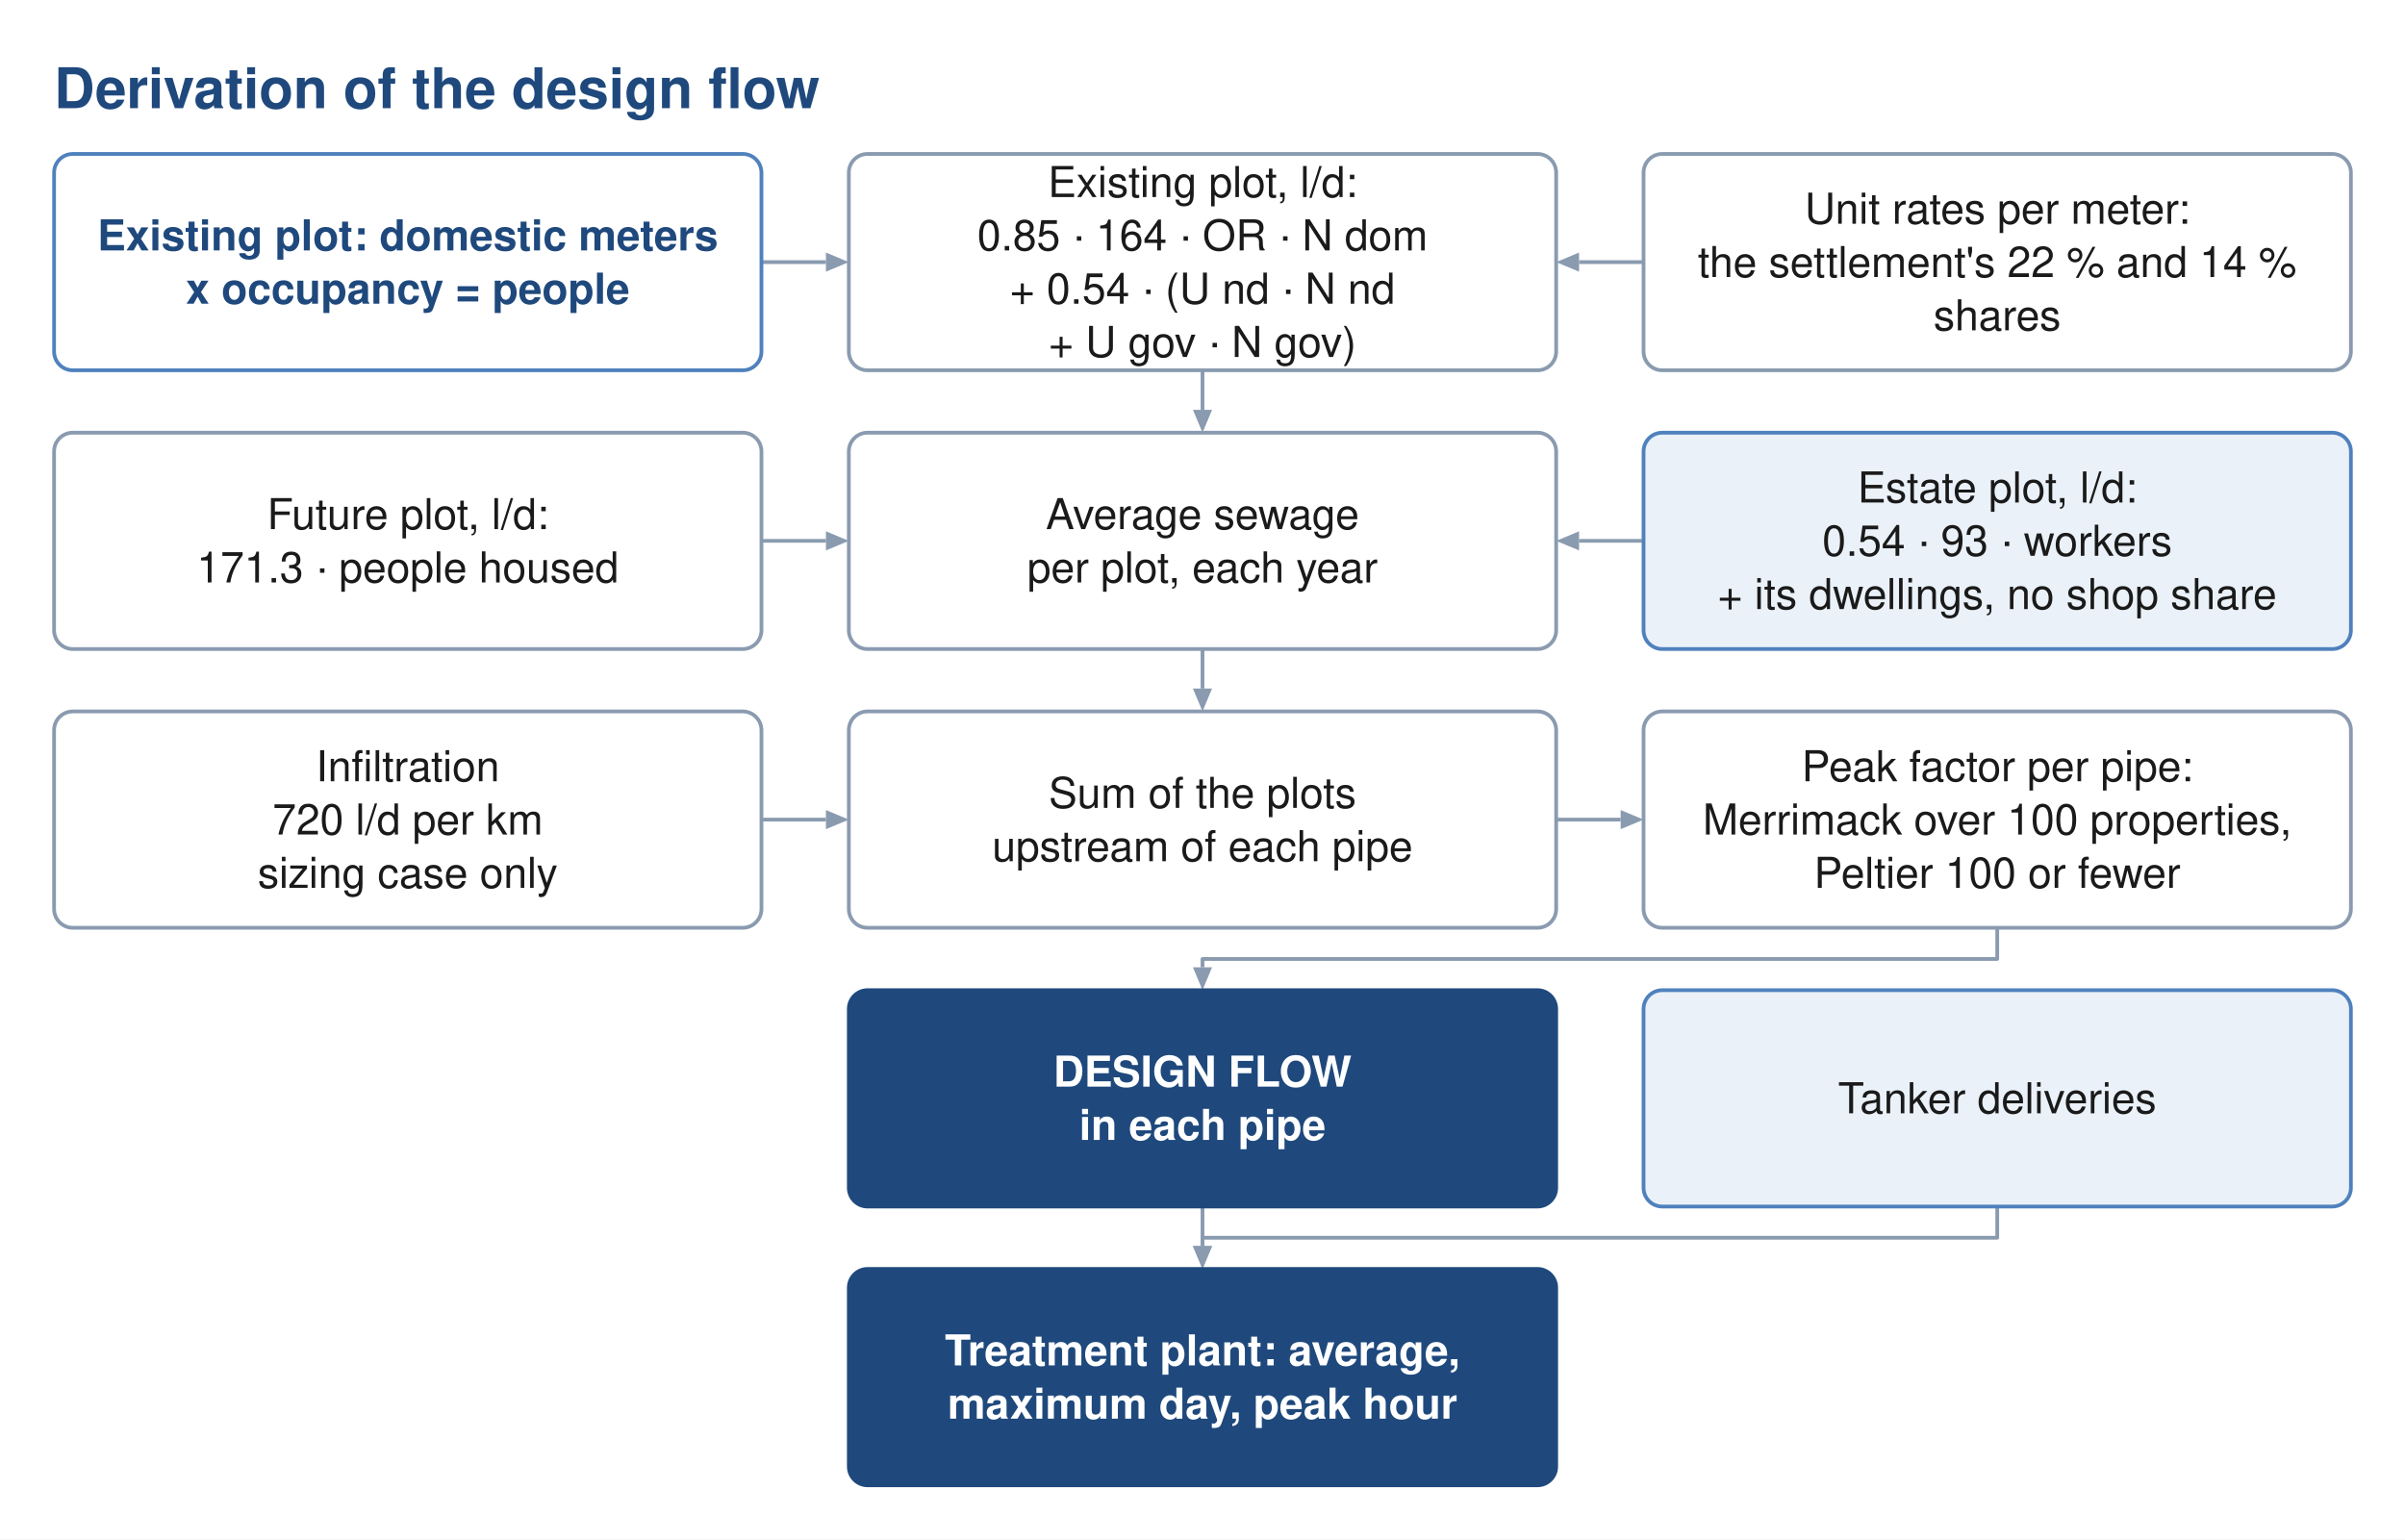
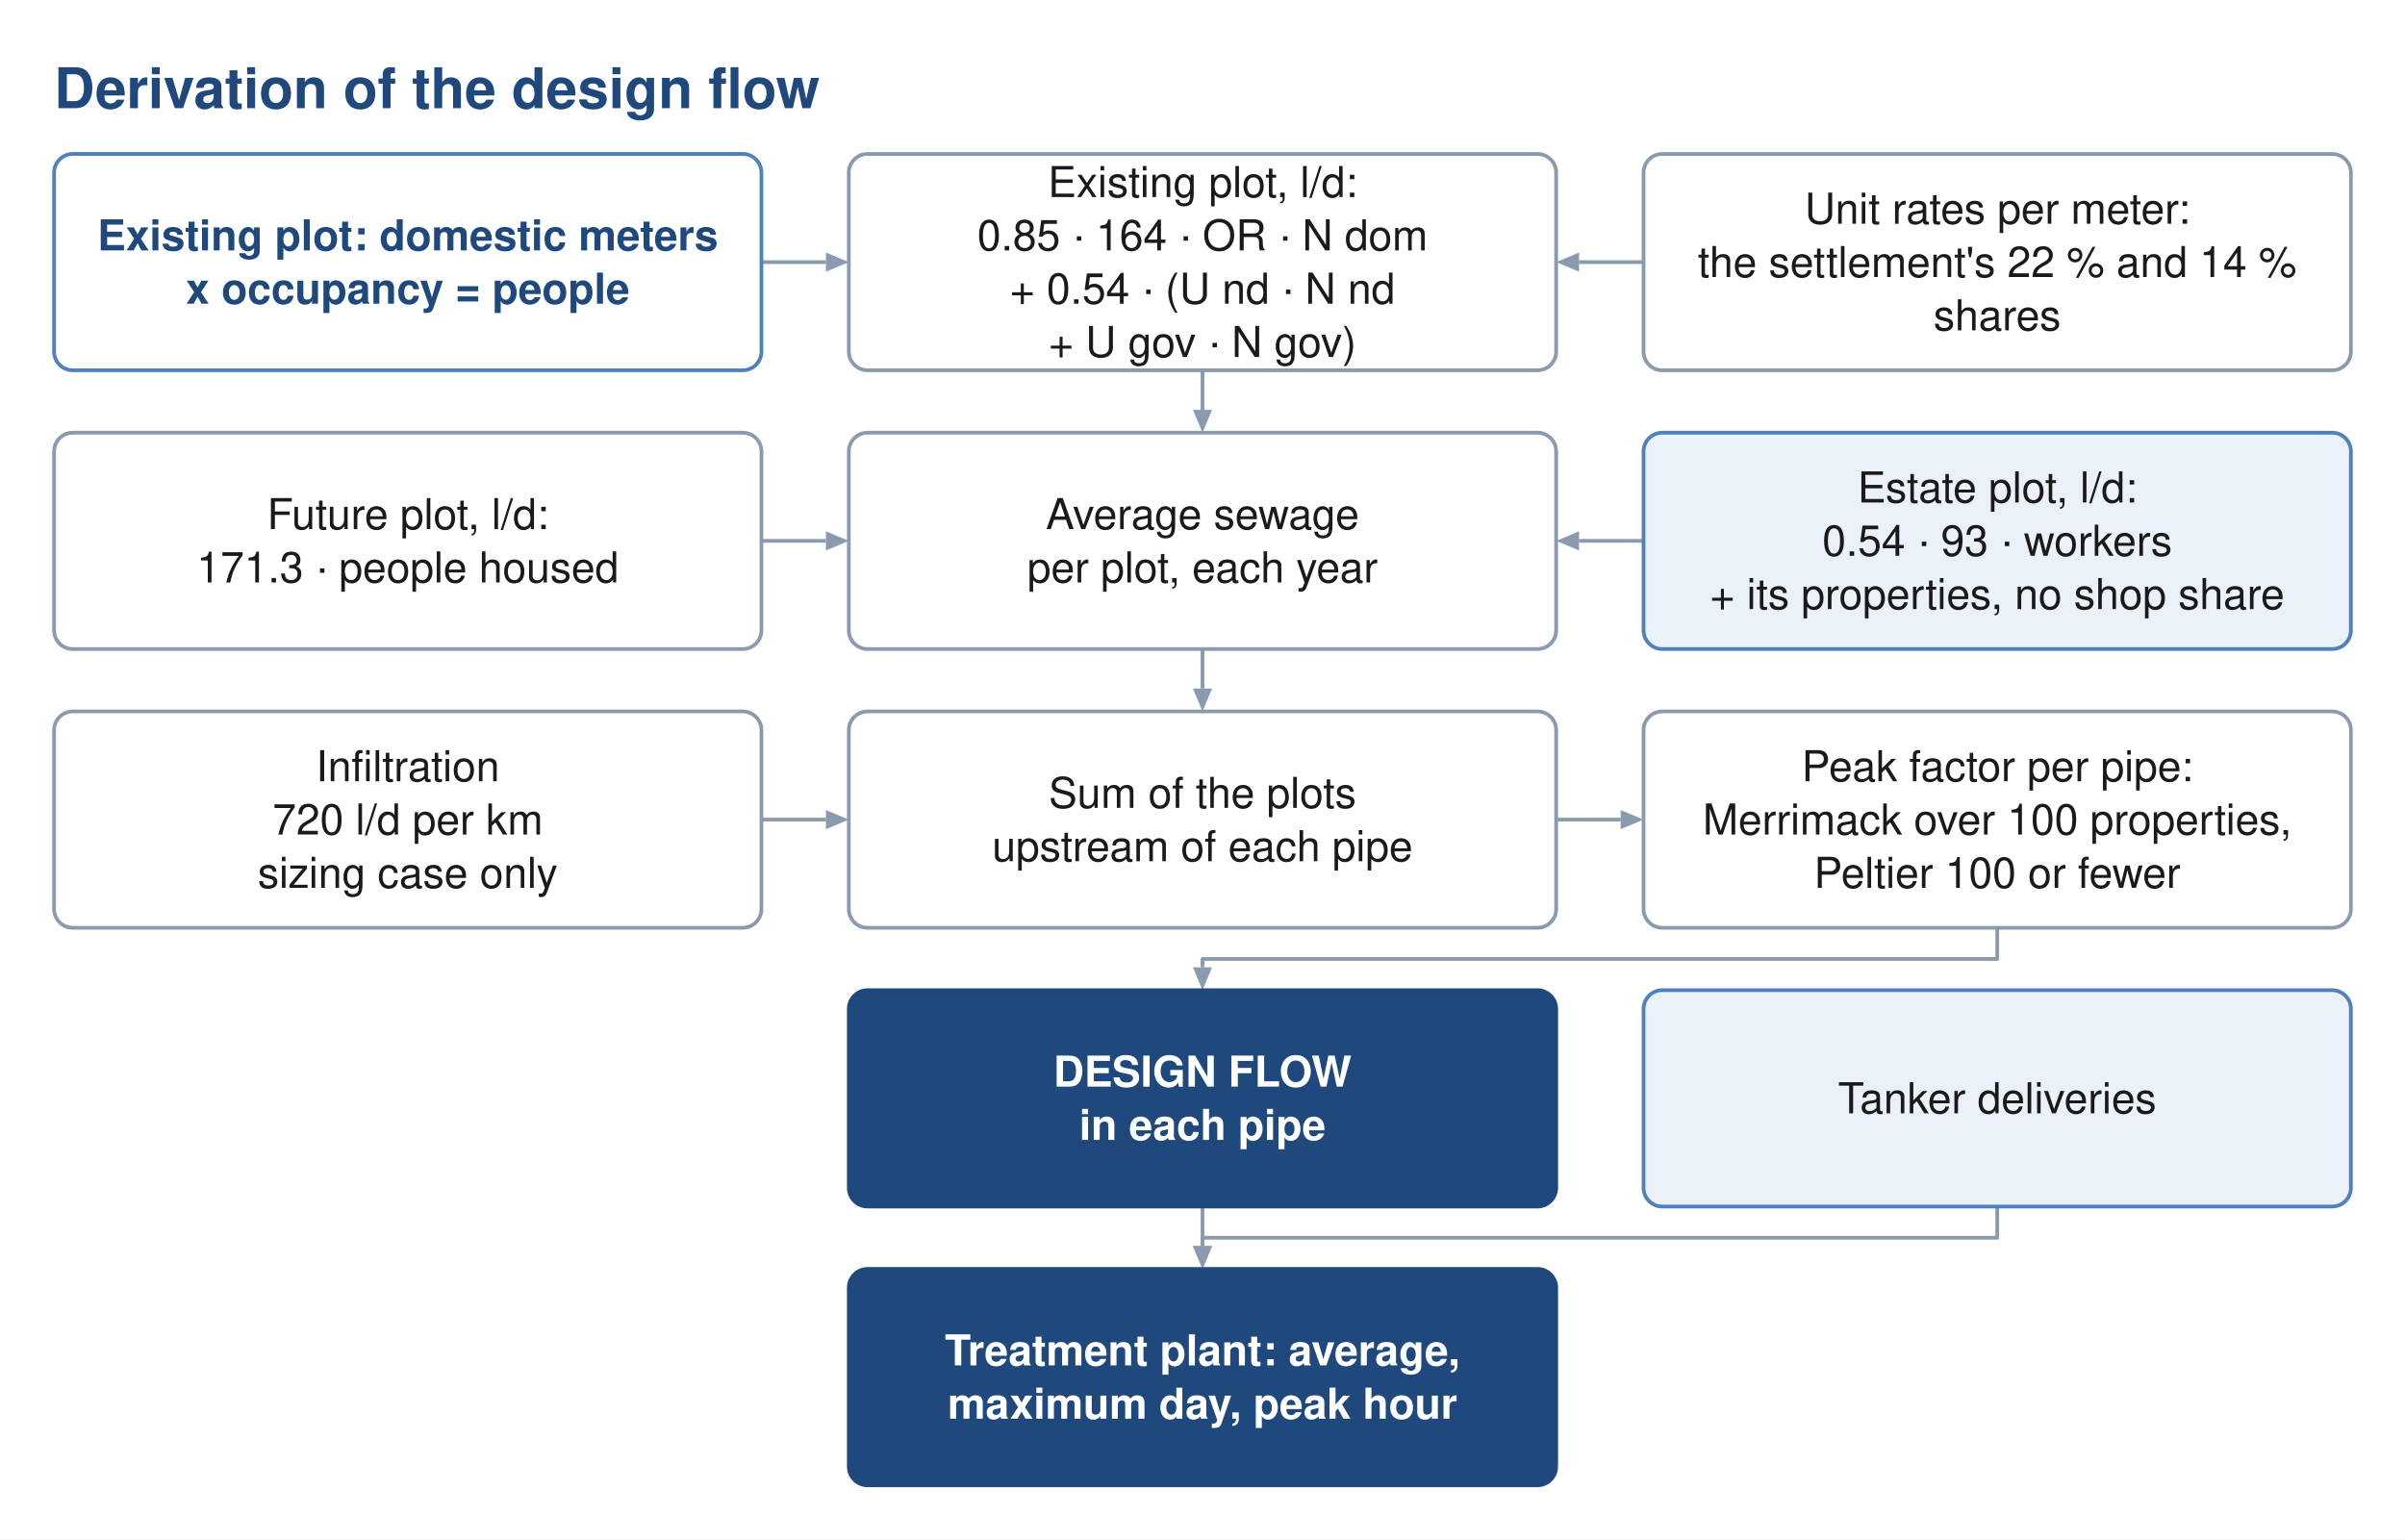
<svg xmlns="http://www.w3.org/2000/svg" width="1156" height="740" viewBox="0 0 1156 740" font-family="Helvetica">
  <rect width="1156" height="740" fill="#FFFFFF" />
  <text x="26" y="52" font-family="Helvetica" font-size="27" font-weight="600" fill="#1F497D">Derivation of the design flow</text>
  <path d="M366.0,126.0 L397.0,126.0" fill="none" stroke="#8A9BB0" stroke-width="1.8" stroke-linejoin="round" />
  <polygon points="408.0,126.0 397.0,130.6 397.0,121.4" fill="#8A9BB0" />
  <path d="M790.0,126.0 L759.0,126.0" fill="none" stroke="#8A9BB0" stroke-width="1.8" stroke-linejoin="round" />
  <polygon points="748.0,126.0 759.0,121.4 759.0,130.6" fill="#8A9BB0" />
  <path d="M578.0,178.0 L578.0,197.0" fill="none" stroke="#8A9BB0" stroke-width="1.8" stroke-linejoin="round" />
  <polygon points="578.0,208.0 573.4,197.0 582.6,197.0" fill="#8A9BB0" />
  <path d="M790.0,260.0 L759.0,260.0" fill="none" stroke="#8A9BB0" stroke-width="1.8" stroke-linejoin="round" />
  <polygon points="748.0,260.0 759.0,255.4 759.0,264.6" fill="#8A9BB0" />
  <path d="M366.0,260.0 L397.0,260.0" fill="none" stroke="#8A9BB0" stroke-width="1.8" stroke-linejoin="round" />
  <polygon points="408.0,260.0 397.0,264.6 397.0,255.4" fill="#8A9BB0" />
  <path d="M578.0,312.0 L578.0,331.0" fill="none" stroke="#8A9BB0" stroke-width="1.8" stroke-linejoin="round" />
  <polygon points="578.0,342.0 573.4,331.0 582.6,331.0" fill="#8A9BB0" />
  <path d="M366.0,394.0 L397.0,394.0" fill="none" stroke="#8A9BB0" stroke-width="1.8" stroke-linejoin="round" />
  <polygon points="408.0,394.0 397.0,398.6 397.0,389.4" fill="#8A9BB0" />
  <path d="M748.0,394.0 L779.0,394.0" fill="none" stroke="#8A9BB0" stroke-width="1.8" stroke-linejoin="round" />
  <polygon points="790.0,394.0 779.0,398.6 779.0,389.4" fill="#8A9BB0" />
  <path d="M960.0,446.0 L960.0,461.0 L578.0,461.0 L578.0,465.0" fill="none" stroke="#8A9BB0" stroke-width="1.8" stroke-linejoin="round" />
  <polygon points="578.0,476.0 573.4,465.0 582.6,465.0" fill="#8A9BB0" />
  <path d="M578.0,580.0 L578.0,599.0" fill="none" stroke="#8A9BB0" stroke-width="1.8" stroke-linejoin="round" />
  <polygon points="578.0,610.0 573.4,599.0 582.6,599.0" fill="#8A9BB0" />
  <path d="M960.0,580.0 L960.0,595.0 L578.0,595.0 L578.0,599.0" fill="none" stroke="#8A9BB0" stroke-width="1.8" stroke-linejoin="round" />
  <polygon points="578.0,610.0 573.4,599.0 582.6,599.0" fill="#8A9BB0" />
  <rect x="26" y="74" width="340" height="104" rx="9" fill="#FFFFFF" stroke="#4F81BD" stroke-width="1.8" />
  <text x="196.0" y="120.362" font-family="Helvetica" font-size="20.5" font-weight="600" fill="#1F497D" text-anchor="middle">Existing plot: domestic meters</text>
  <text x="196.0" y="145.988" font-family="Helvetica" font-size="20.5" font-weight="600" fill="#1F497D" text-anchor="middle">x occupancy = people</text>
  <rect x="408" y="74" width="340" height="104" rx="9" fill="#FFFFFF" stroke="#8A9BB0" stroke-width="1.8" />
  <text x="578.0" y="94.737" font-family="Helvetica" font-size="20.5" font-weight="400" fill="#1A1A1A" text-anchor="middle">Existing plot, l/d:</text>
  <text x="578.0" y="120.362" font-family="Helvetica" font-size="20.5" font-weight="400" fill="#1A1A1A" text-anchor="middle">0.85 · 164 · OR · N dom</text>
  <text x="578.0" y="145.988" font-family="Helvetica" font-size="20.5" font-weight="400" fill="#1A1A1A" text-anchor="middle">+ 0.54 · (U nd · N nd</text>
  <text x="578.0" y="171.613" font-family="Helvetica" font-size="20.5" font-weight="400" fill="#1A1A1A" text-anchor="middle">+ U gov · N gov)</text>
  <rect x="790" y="74" width="340" height="104" rx="9" fill="#FFFFFF" stroke="#8A9BB0" stroke-width="1.8" />
  <text x="960.0" y="107.55" font-family="Helvetica" font-size="20.5" font-weight="400" fill="#1A1A1A" text-anchor="middle">Unit rates per meter:</text>
  <text x="960.0" y="133.175" font-family="Helvetica" font-size="20.5" font-weight="400" fill="#1A1A1A" text-anchor="middle">the settlement's 22 % and 14 %</text>
  <text x="960.0" y="158.8" font-family="Helvetica" font-size="20.5" font-weight="400" fill="#1A1A1A" text-anchor="middle">shares</text>
  <rect x="790" y="208" width="340" height="104" rx="9" fill="#EAF1F8" stroke="#4F81BD" stroke-width="1.8" />
  <text x="960.0" y="241.55" font-family="Helvetica" font-size="20.5" font-weight="400" fill="#1A1A1A" text-anchor="middle">Estate plot, l/d:</text>
  <text x="960.0" y="267.175" font-family="Helvetica" font-size="20.5" font-weight="400" fill="#1A1A1A" text-anchor="middle">0.54 · 93 · workers</text>
-   <text x="960.0" y="292.8" font-family="Helvetica" font-size="20.5" font-weight="400" fill="#1A1A1A" text-anchor="middle">+ its dwellings, no shop share</text>
+   <text x="960.0" y="292.8" font-family="Helvetica" font-size="20.5" font-weight="400" fill="#1A1A1A" text-anchor="middle">+ its properties, no shop share</text>
  <rect x="408" y="208" width="340" height="104" rx="9" fill="#FFFFFF" stroke="#8A9BB0" stroke-width="1.8" />
  <text x="578.0" y="254.363" font-family="Helvetica" font-size="20.5" font-weight="400" fill="#1A1A1A" text-anchor="middle">Average sewage</text>
  <text x="578.0" y="279.988" font-family="Helvetica" font-size="20.5" font-weight="400" fill="#1A1A1A" text-anchor="middle">per plot, each year</text>
  <rect x="26" y="208" width="340" height="104" rx="9" fill="#FFFFFF" stroke="#8A9BB0" stroke-width="1.8" />
  <text x="196.0" y="254.363" font-family="Helvetica" font-size="20.5" font-weight="400" fill="#1A1A1A" text-anchor="middle">Future plot, l/d:</text>
  <text x="196.0" y="279.988" font-family="Helvetica" font-size="20.5" font-weight="400" fill="#1A1A1A" text-anchor="middle">171.3 · people housed</text>
  <rect x="408" y="342" width="340" height="104" rx="9" fill="#FFFFFF" stroke="#8A9BB0" stroke-width="1.8" />
  <text x="578.0" y="388.363" font-family="Helvetica" font-size="20.5" font-weight="400" fill="#1A1A1A" text-anchor="middle">Sum of the plots</text>
  <text x="578.0" y="413.988" font-family="Helvetica" font-size="20.5" font-weight="400" fill="#1A1A1A" text-anchor="middle">upstream of each pipe</text>
  <rect x="26" y="342" width="340" height="104" rx="9" fill="#FFFFFF" stroke="#8A9BB0" stroke-width="1.8" />
  <text x="196.0" y="375.55" font-family="Helvetica" font-size="20.5" font-weight="400" fill="#1A1A1A" text-anchor="middle">Infiltration</text>
  <text x="196.0" y="401.175" font-family="Helvetica" font-size="20.5" font-weight="400" fill="#1A1A1A" text-anchor="middle">720 l/d per km</text>
  <text x="196.0" y="426.8" font-family="Helvetica" font-size="20.5" font-weight="400" fill="#1A1A1A" text-anchor="middle">sizing case only</text>
  <rect x="790" y="342" width="340" height="104" rx="9" fill="#FFFFFF" stroke="#8A9BB0" stroke-width="1.8" />
  <text x="960.0" y="375.55" font-family="Helvetica" font-size="20.5" font-weight="400" fill="#1A1A1A" text-anchor="middle">Peak factor per pipe:</text>
  <text x="960.0" y="401.175" font-family="Helvetica" font-size="20.5" font-weight="400" fill="#1A1A1A" text-anchor="middle">Merrimack over 100 properties,</text>
  <text x="960.0" y="426.8" font-family="Helvetica" font-size="20.5" font-weight="400" fill="#1A1A1A" text-anchor="middle">Peltier 100 or fewer</text>
  <rect x="408" y="476" width="340" height="104" rx="9" fill="#1F497D" stroke="#1F497D" stroke-width="1.8" />
  <text x="578.0" y="522.362" font-family="Helvetica" font-size="20.5" font-weight="600" fill="#FFFFFF" text-anchor="middle">DESIGN FLOW</text>
  <text x="578.0" y="547.987" font-family="Helvetica" font-size="20.5" font-weight="600" fill="#FFFFFF" text-anchor="middle">in each pipe</text>
  <rect x="790" y="476" width="340" height="104" rx="9" fill="#EAF1F8" stroke="#4F81BD" stroke-width="1.8" />
  <text x="960.0" y="535.175" font-family="Helvetica" font-size="20.5" font-weight="400" fill="#1A1A1A" text-anchor="middle">Tanker deliveries</text>
  <rect x="408" y="610" width="340" height="104" rx="9" fill="#1F497D" stroke="#1F497D" stroke-width="1.8" />
  <text x="578.0" y="656.362" font-family="Helvetica" font-size="20.5" font-weight="600" fill="#FFFFFF" text-anchor="middle">Treatment plant: average,</text>
  <text x="578.0" y="681.987" font-family="Helvetica" font-size="20.5" font-weight="600" fill="#FFFFFF" text-anchor="middle">maximum day, peak hour</text>
</svg>
